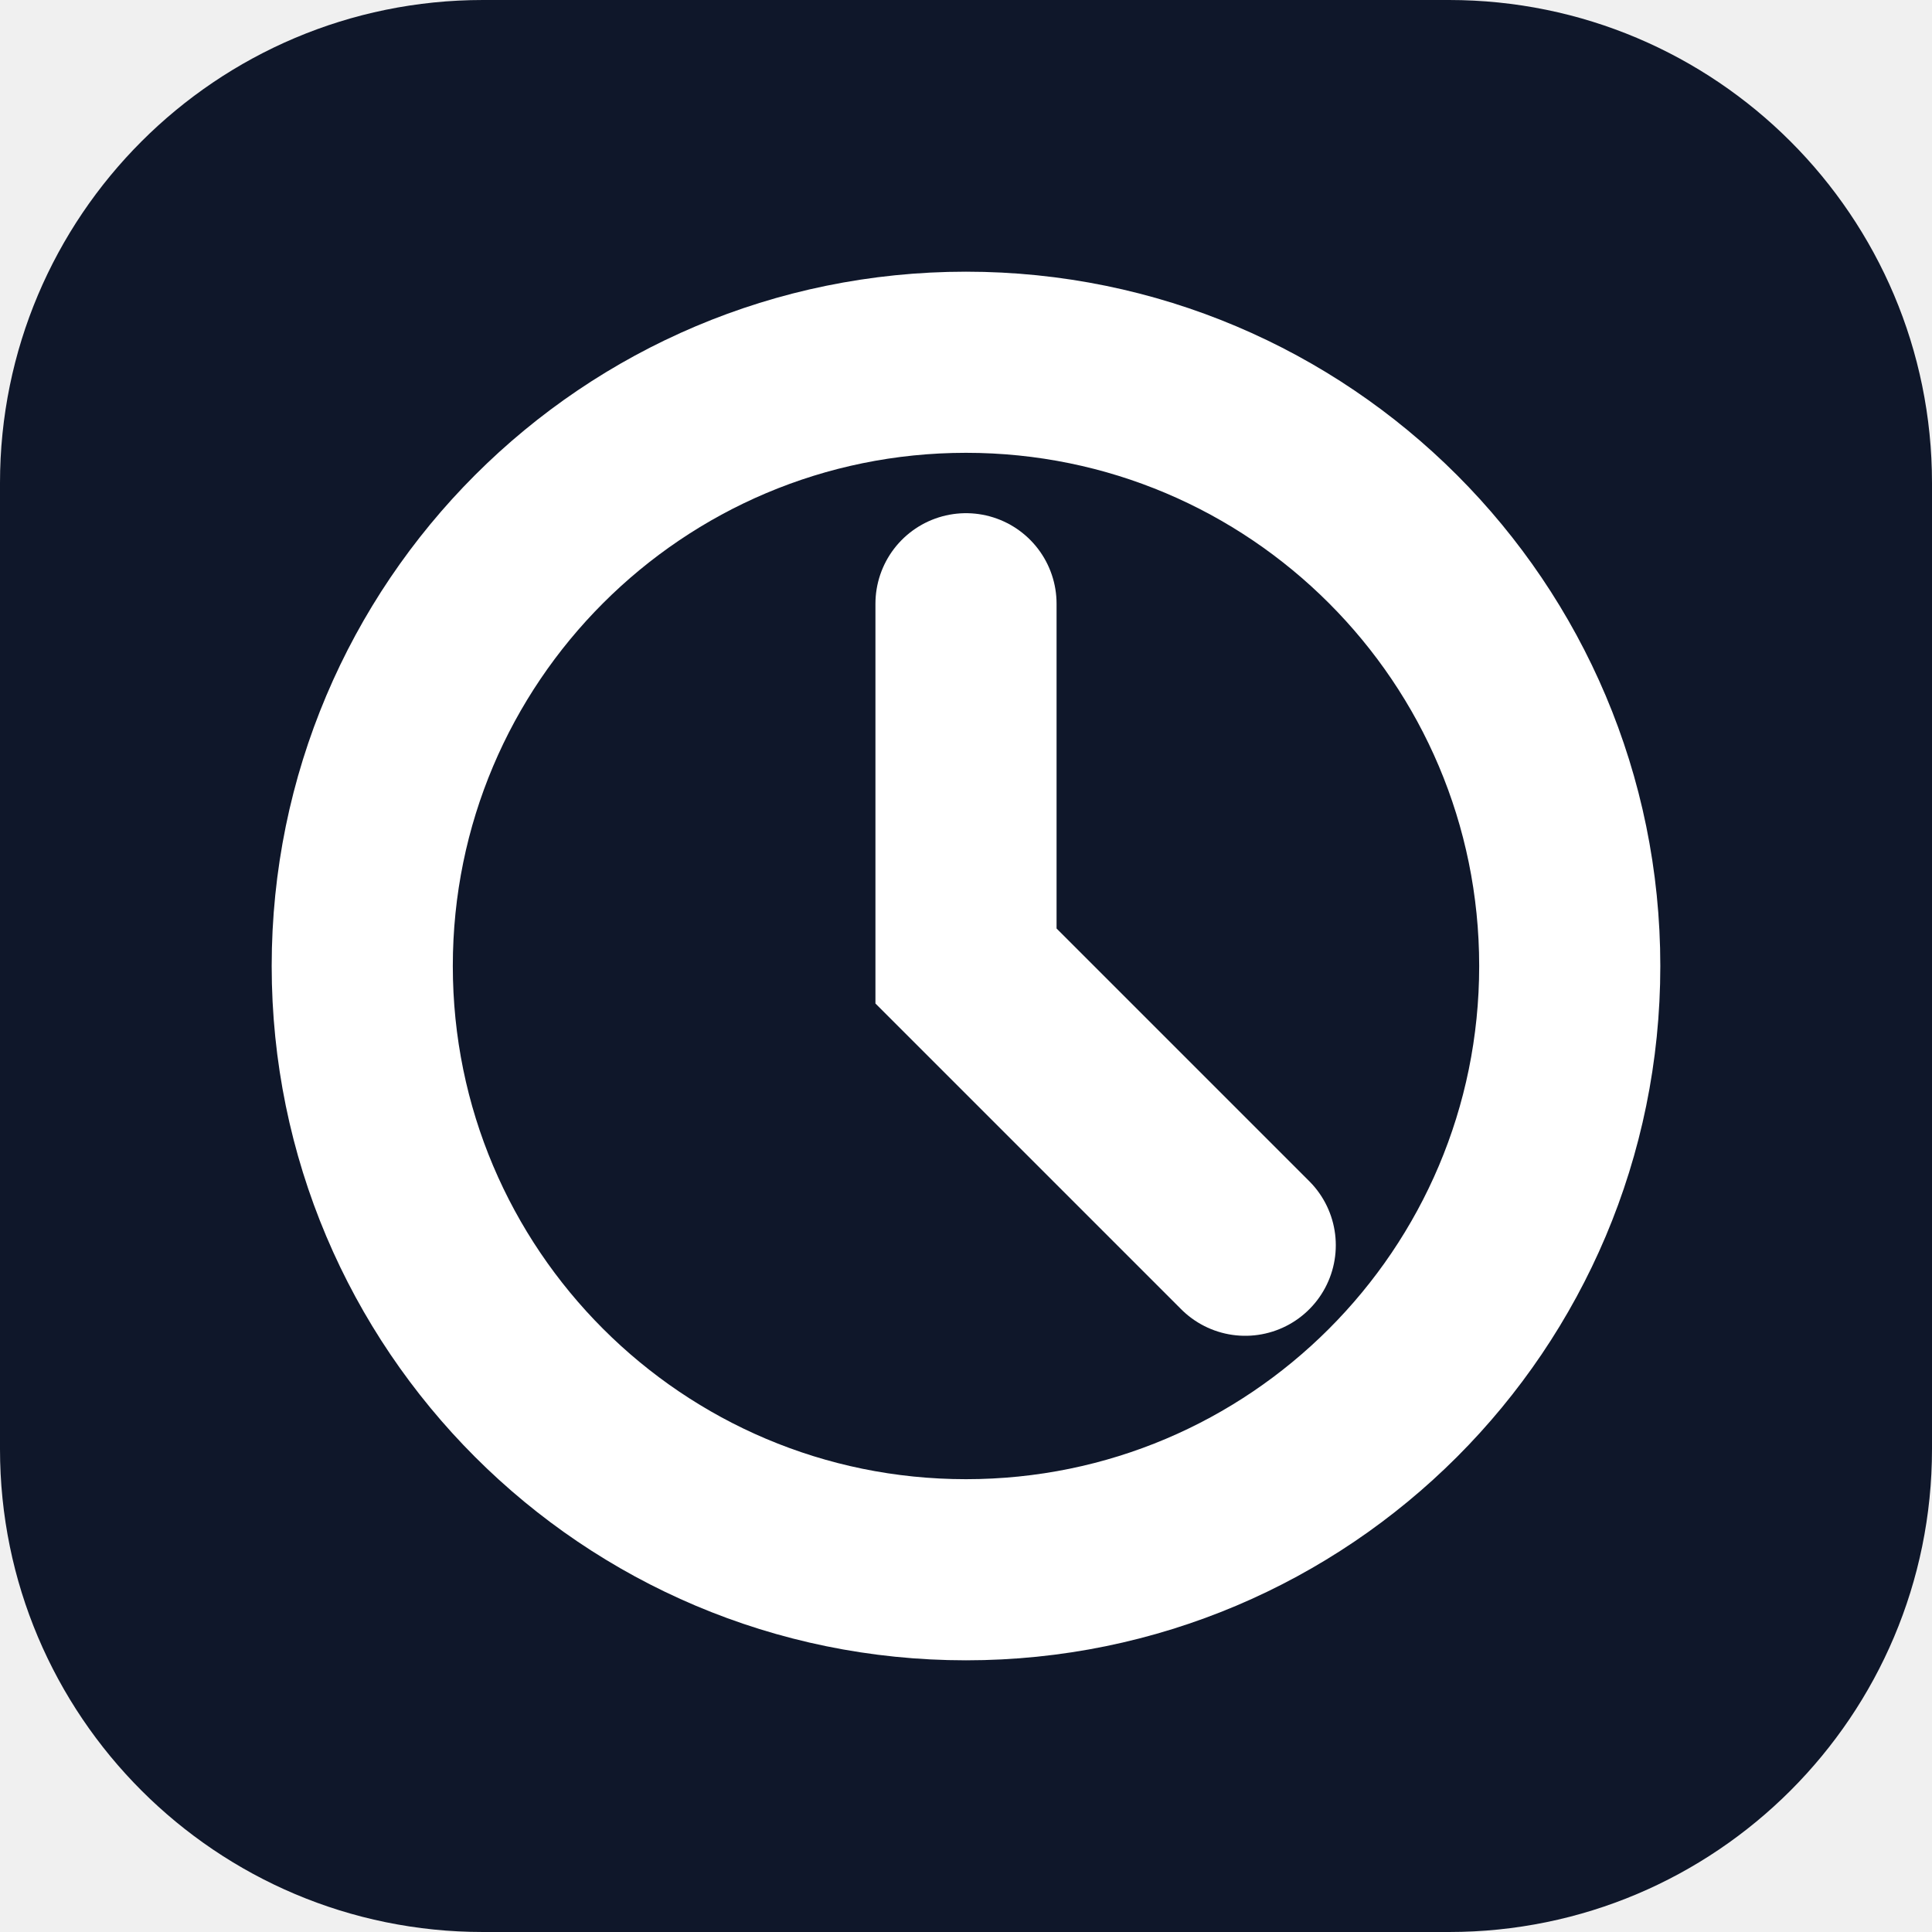
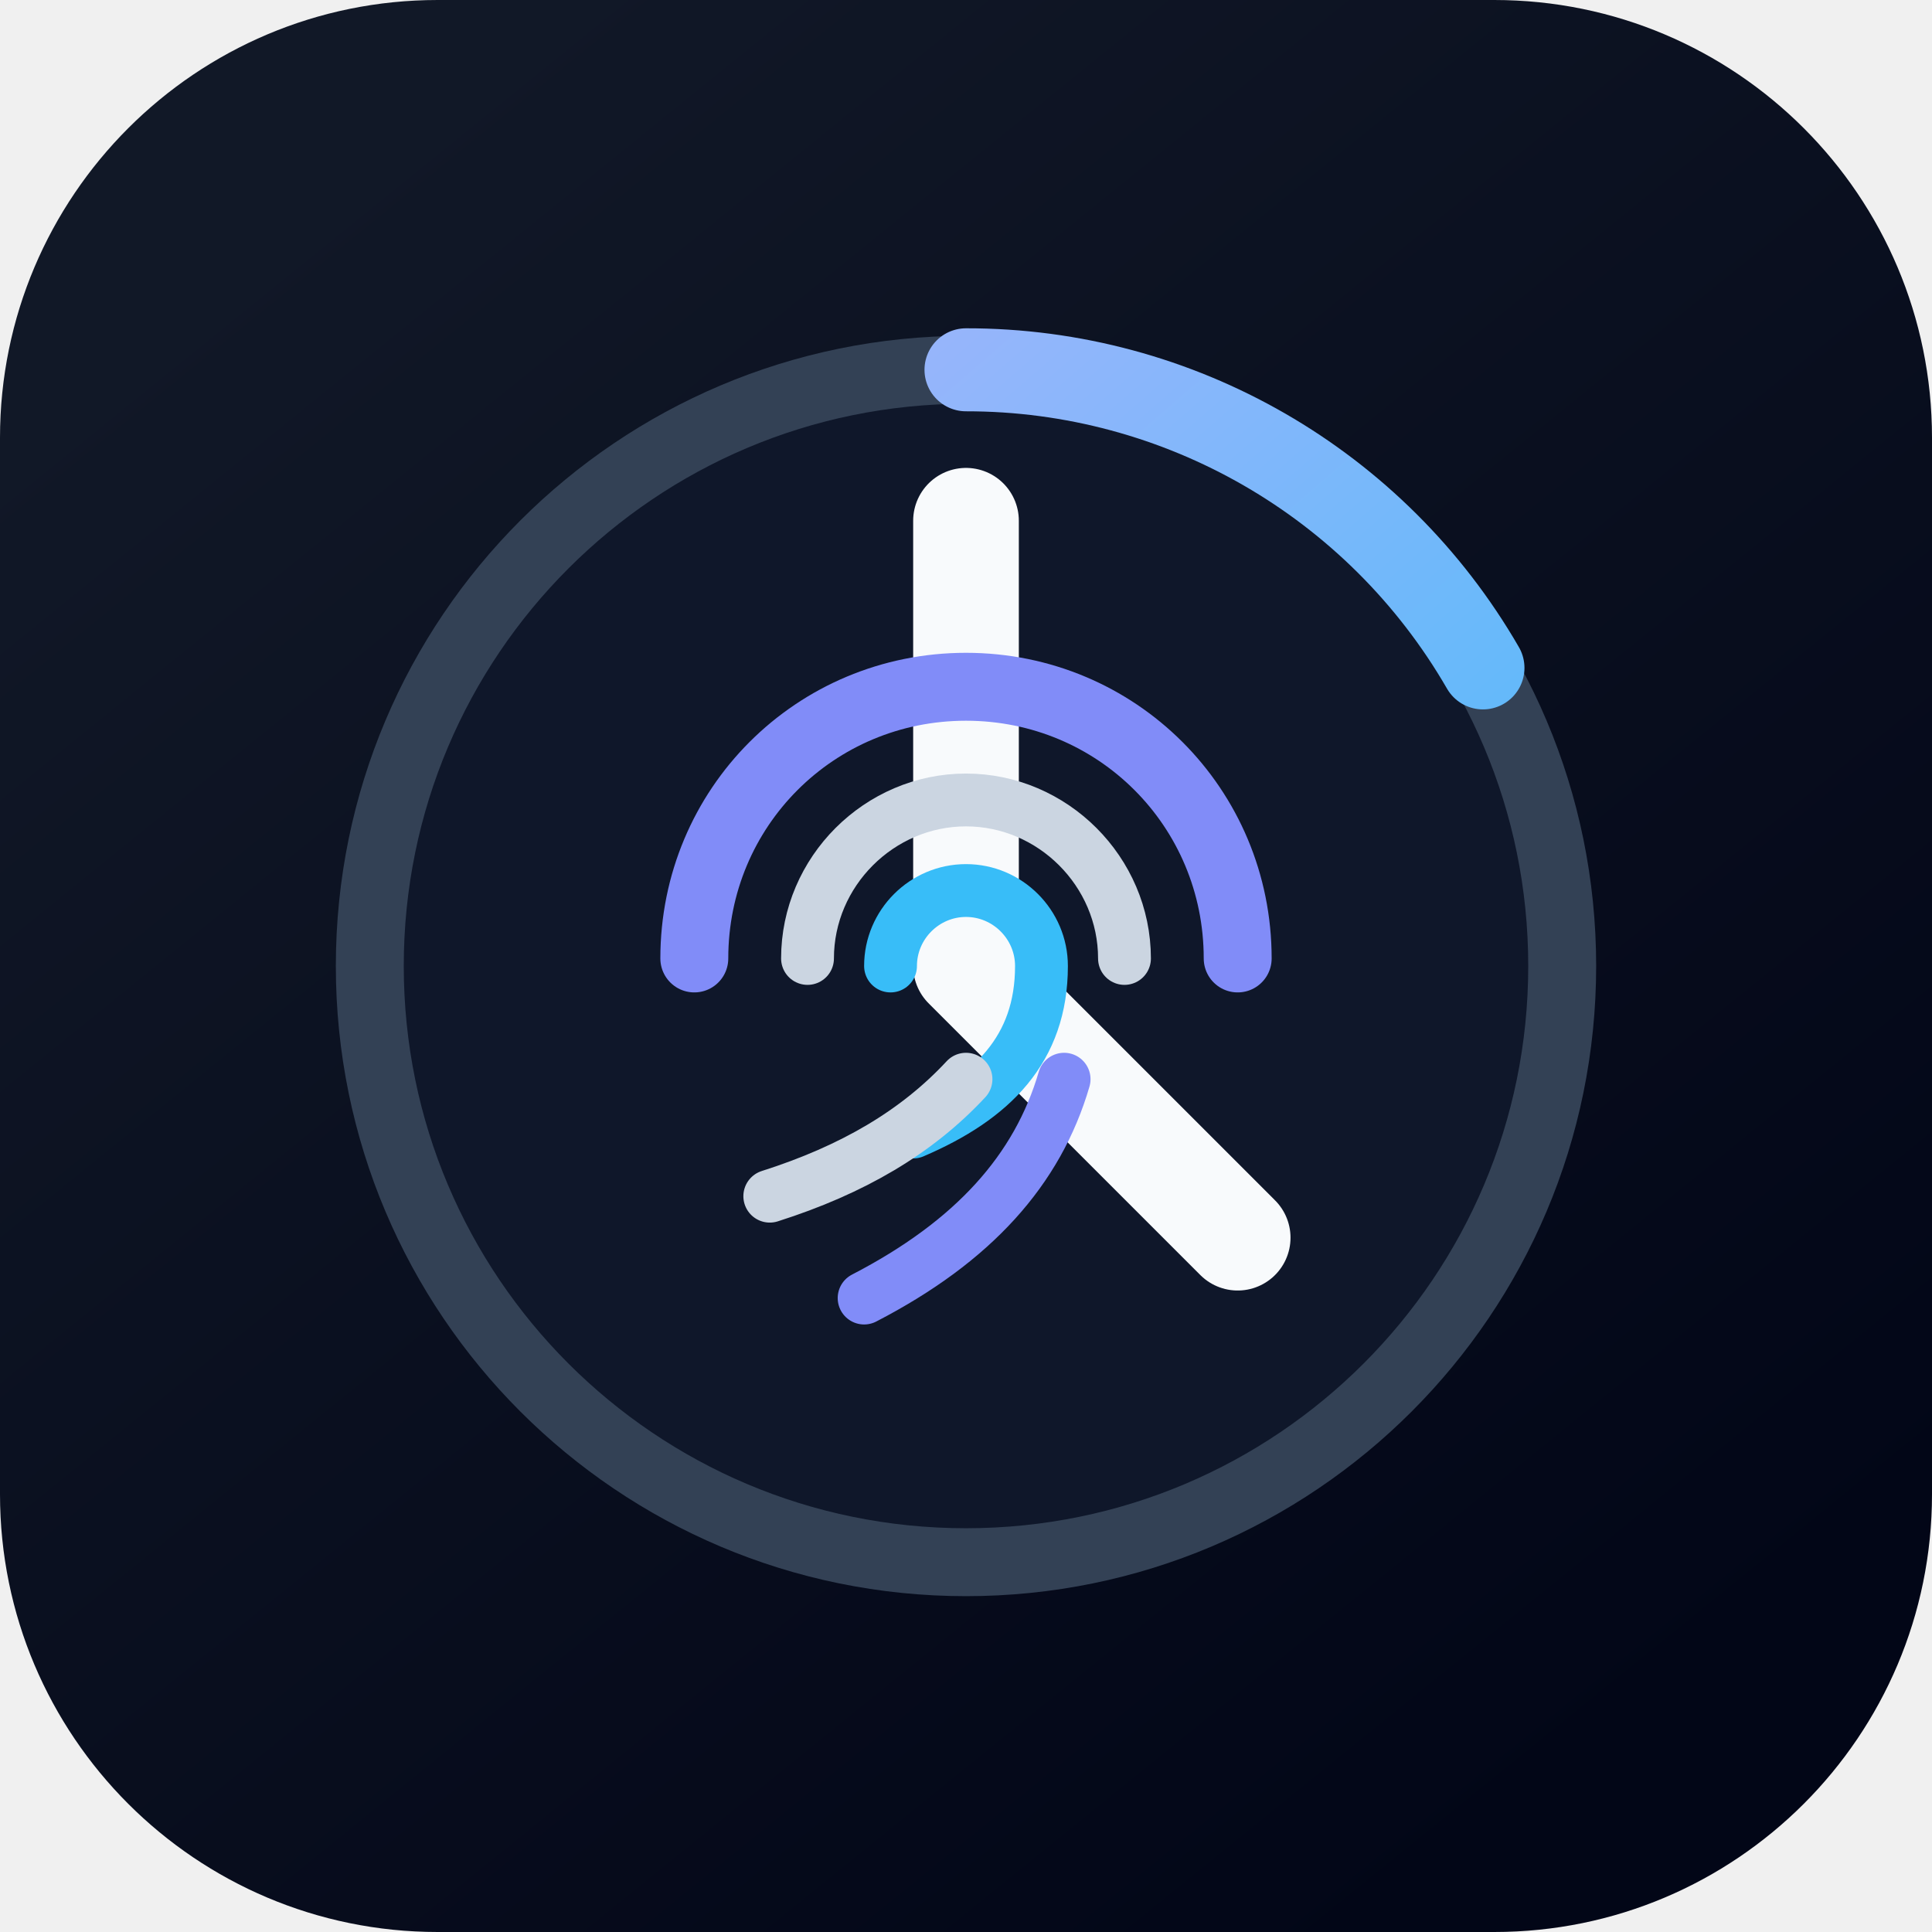
- <svg xmlns="http://www.w3.org/2000/svg" viewBox="0 0 512 512">
-   <rect width="512" height="512" rx="128" fill="#0F172A" />
-   <circle cx="256" cy="256" r="160" fill="none" stroke="#FFFFFF" stroke-width="48" />
-   <path d="M256 160 L256 256 L330 330" fill="none" stroke="#FFFFFF" stroke-width="48" stroke-linecap="round" />
+ <svg xmlns="http://www.w3.org/2000/svg" viewBox="0 0 512 512" role="img" aria-label="pontojs">
+   <defs>
+     <linearGradient id="bg" x1="86" y1="46" x2="426" y2="466" gradientUnits="userSpaceOnUse">
+       <stop offset="0" stop-color="#111827" />
+       <stop offset="1" stop-color="#020617" />
+     </linearGradient>
+     <linearGradient id="accent" x1="142" y1="116" x2="386" y2="398" gradientUnits="userSpaceOnUse">
+       <stop offset="0" stop-color="#A5B4FC" />
+       <stop offset="1" stop-color="#38BDF8" />
+     </linearGradient>
+   </defs>
+   <rect width="512" height="512" rx="116" fill="url(#bg)" />
+   <circle cx="256" cy="256" r="158" fill="#0F172A" stroke="#334155" stroke-width="18" />
+   <path d="M256 98a158 158 0 0 1 137 79" fill="none" stroke="url(#accent)" stroke-width="22" stroke-linecap="round" />
+   <path d="M256 138v118l72 72" fill="none" stroke="#F8FAFC" stroke-width="28" stroke-linecap="round" stroke-linejoin="round" />
+   <path d="M184 254c0-40 32-72 72-72s72 32 72 72" fill="none" stroke="#818CF8" stroke-width="18" stroke-linecap="round" />
+   <path d="M214 254c0-23 19-42 42-42s42 19 42 42" fill="none" stroke="#CBD5E1" stroke-width="14" stroke-linecap="round" />
+   <path d="M236 256c0-11 9-20 20-20s20 9 20 20c0 22-13 35-34 44" fill="none" stroke="#38BDF8" stroke-width="14" stroke-linecap="round" />
+   <path d="M256 286c-13 14-30 24-52 31" fill="none" stroke="#CBD5E1" stroke-width="14" stroke-linecap="round" />
+   <path d="M282 286c-7 24-24 43-53 58" fill="none" stroke="#818CF8" stroke-width="14" stroke-linecap="round" />
+   <circle cx="256" cy="256" r="11" fill="#F8FAFC" />
</svg>
